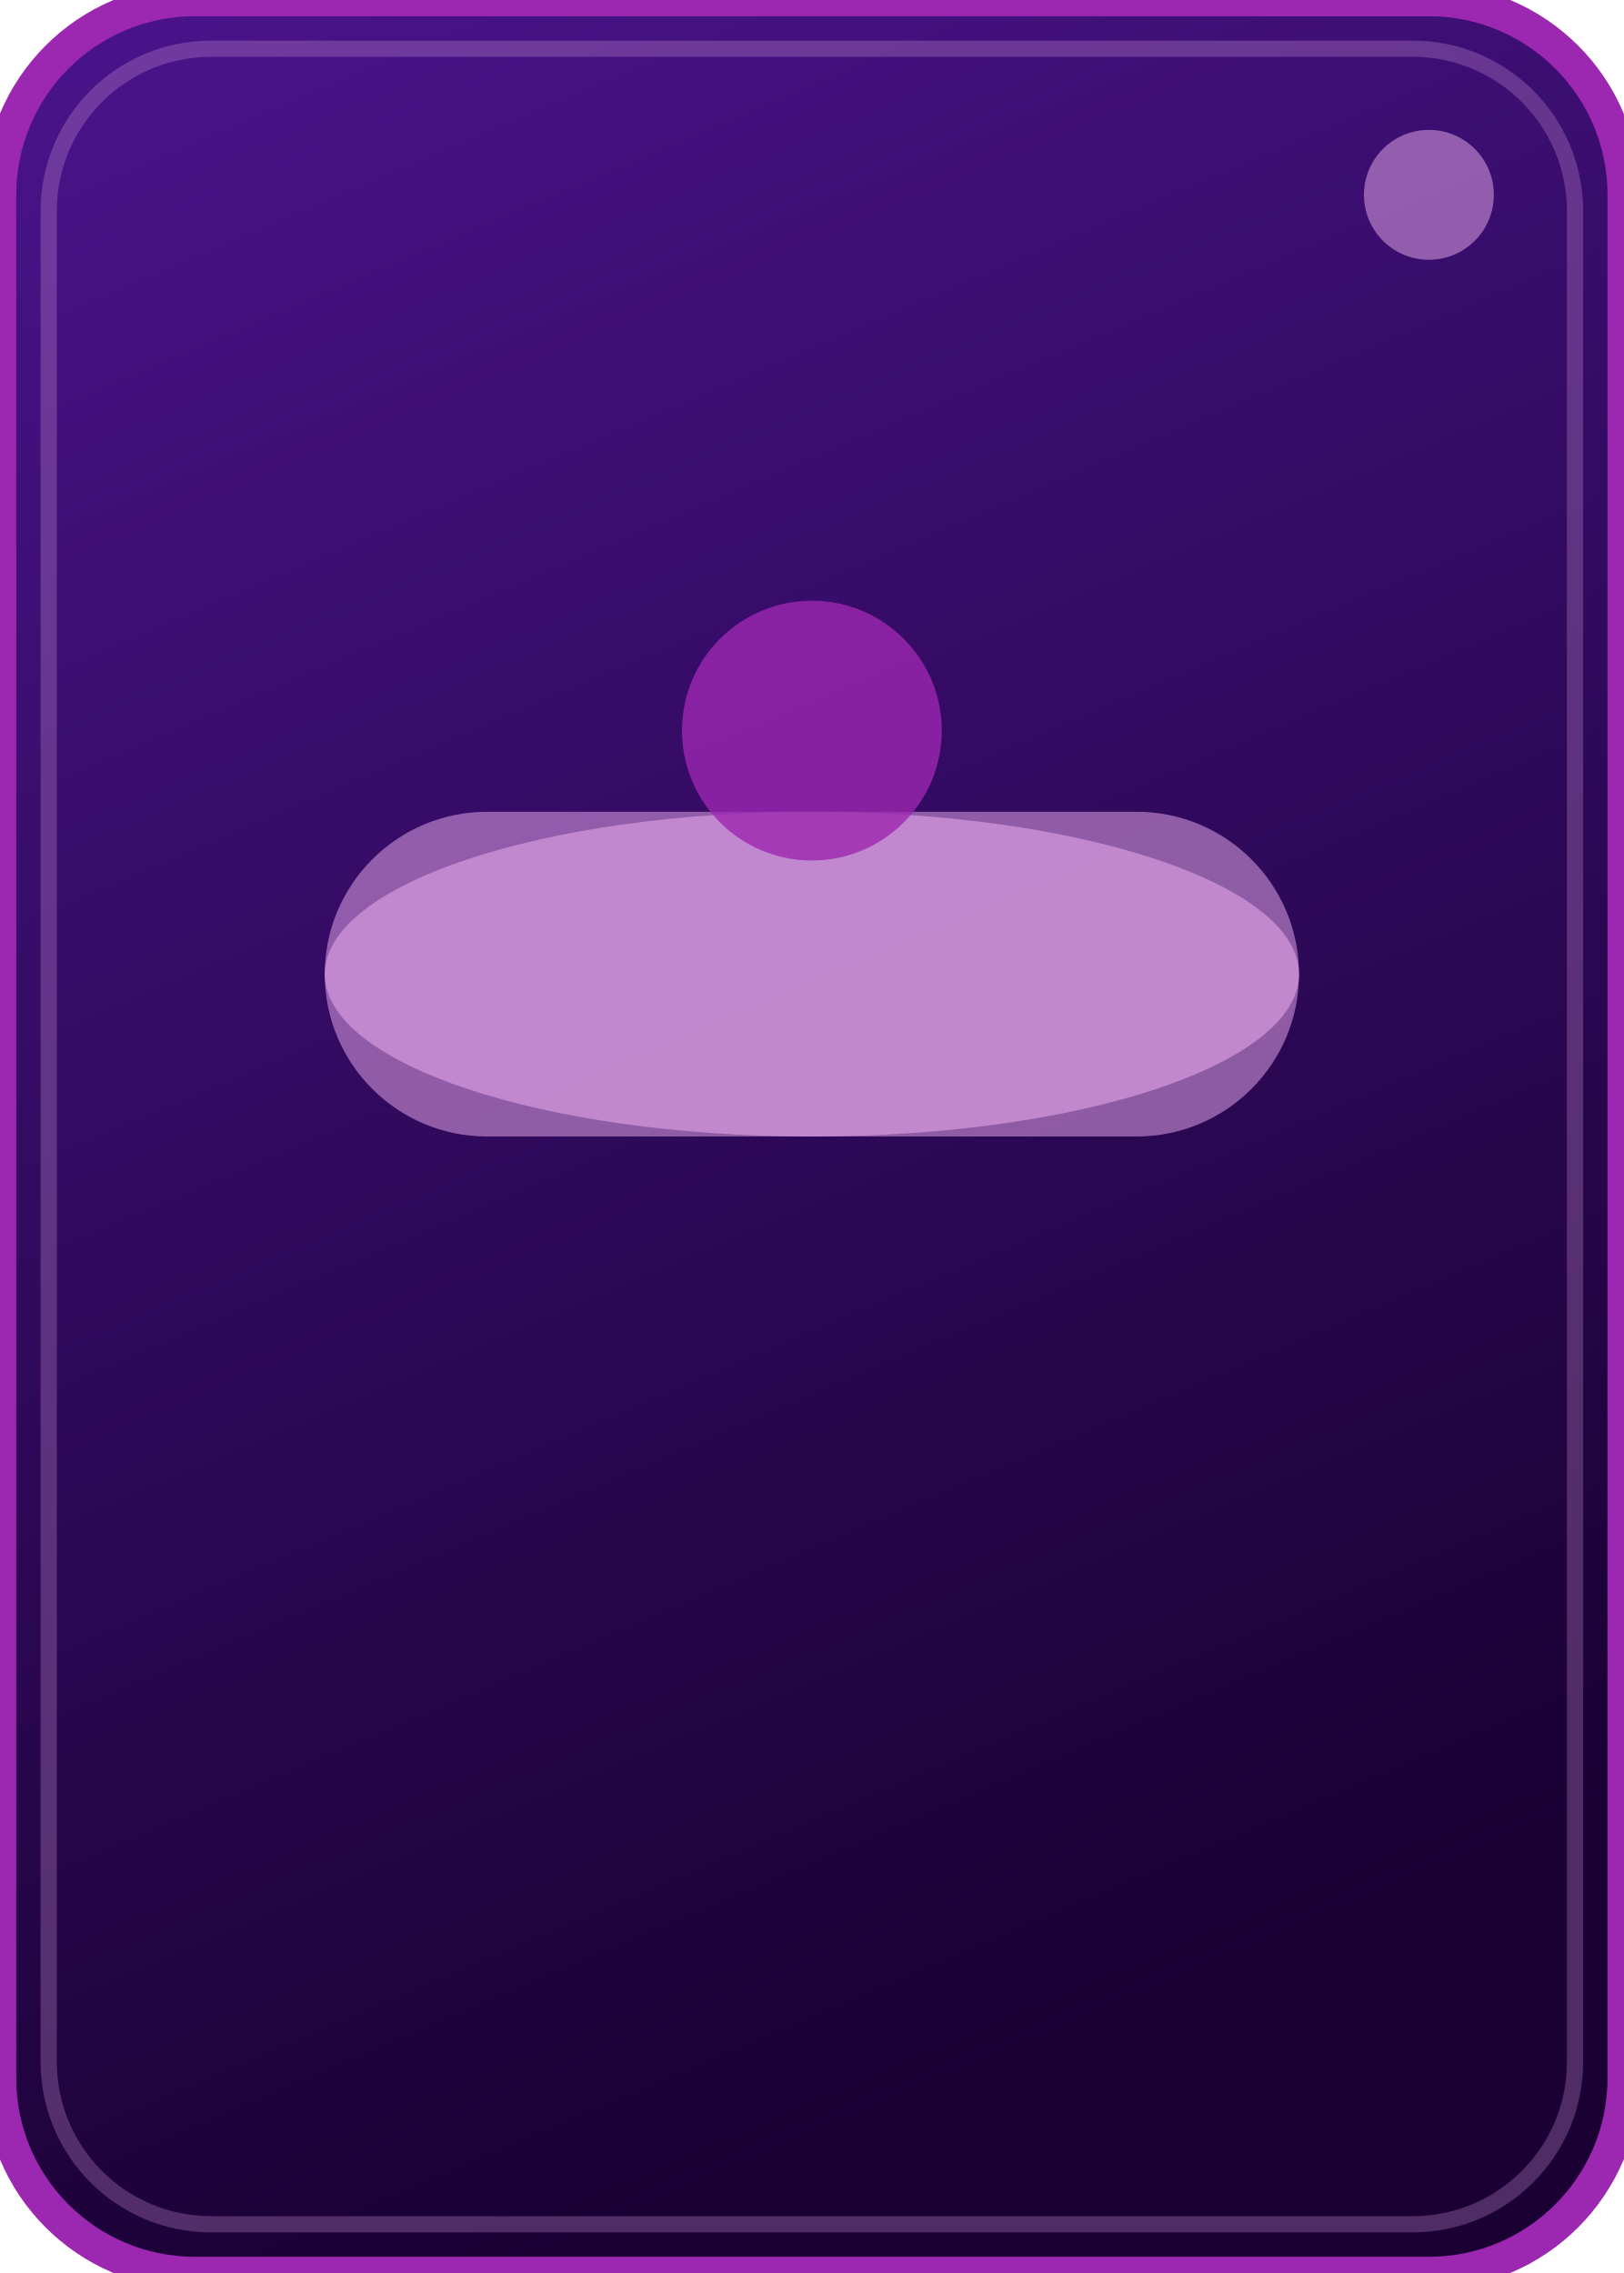
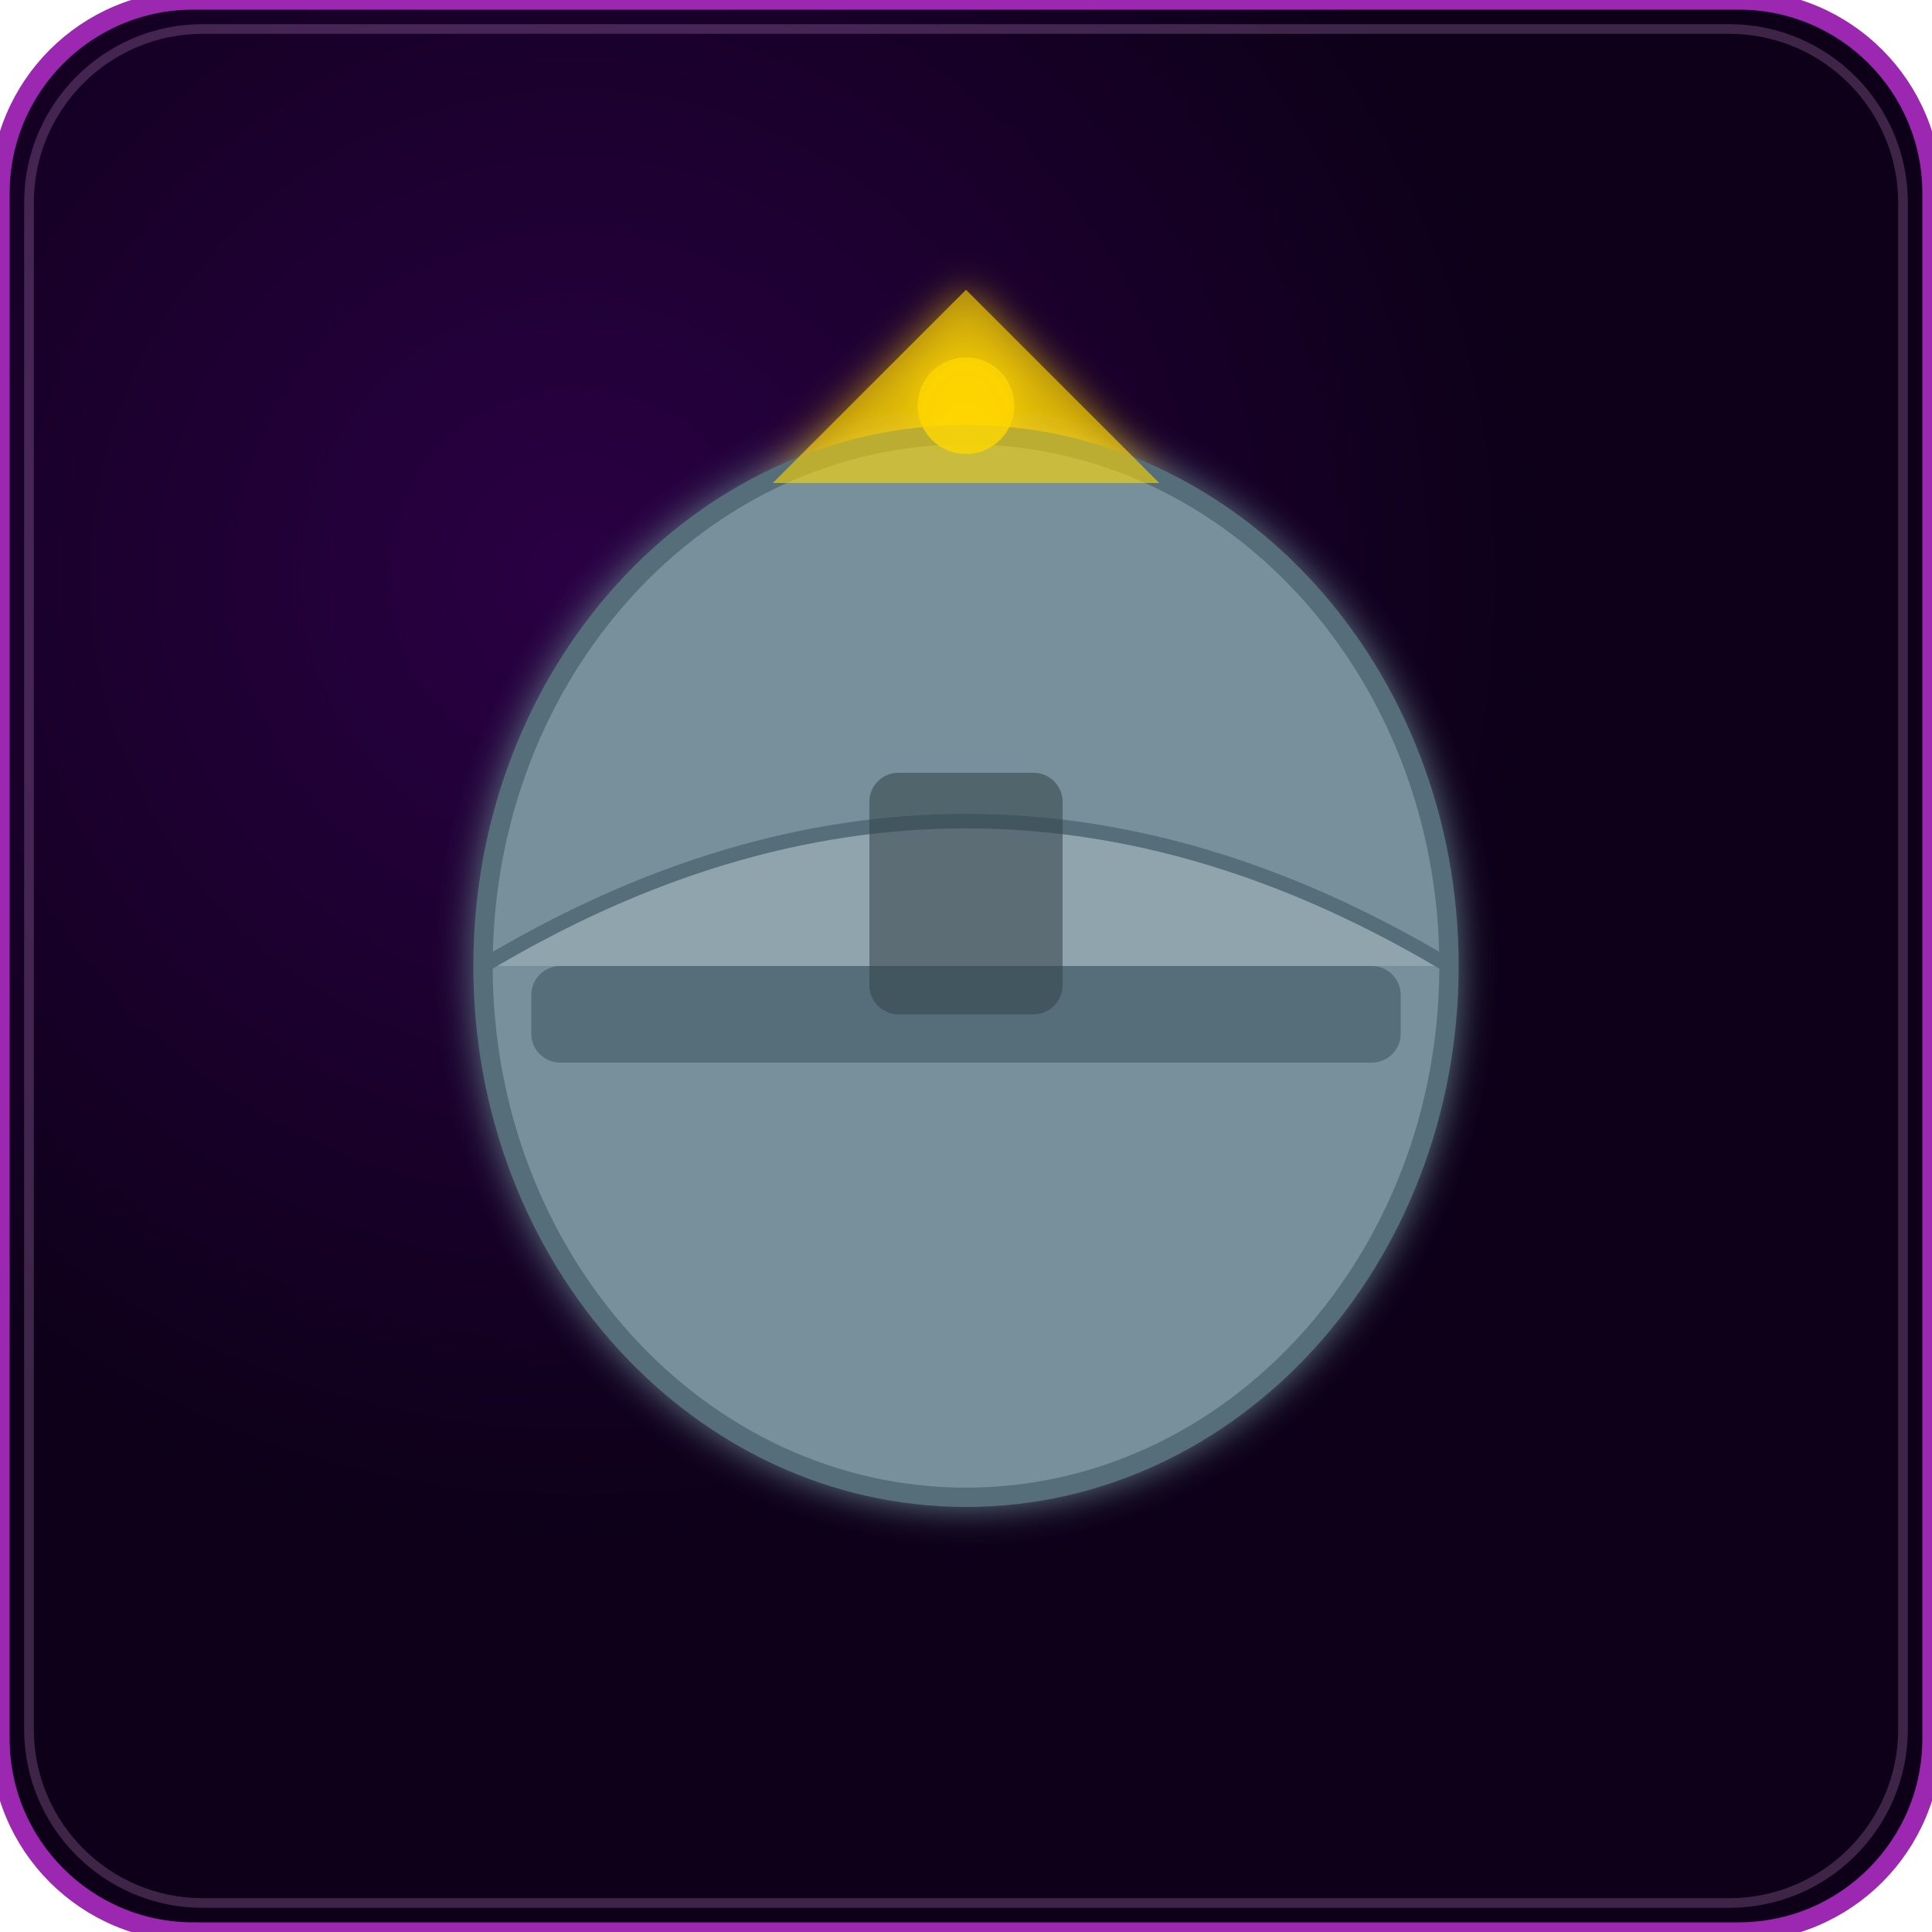
- <svg xmlns="http://www.w3.org/2000/svg" viewBox="0 0 100 140">
+ <svg xmlns="http://www.w3.org/2000/svg" viewBox="0 0 200 200">
  <defs>
-     <linearGradient id="bg" x1="0" y1="0" x2="0.3" y2="1">
-       <stop offset="0%" stop-color="#4a148c" />
-       <stop offset="100%" stop-color="#1a0033" />
-     </linearGradient>
+     <radialGradient id="hbg" cx="30%" cy="30%">
+       <stop offset="0%" stop-color="#2a0044" />
+       <stop offset="100%" stop-color="#0d0018" />
+     </radialGradient>
  </defs>
-   <rect width="100" height="140" rx="12" fill="url(#bg)" stroke="#9c27b0" stroke-width="2" />
-   <rect x="3" y="3" width="94" height="134" rx="10" fill="none" stroke="#ce93d8" stroke-width="1" opacity="0.3" />
-   <ellipse cx="50" cy="60" rx="30" ry="10" fill="#ce93d8" opacity="0.8" />
-   <rect x="20" y="50" width="60" height="20" rx="10" fill="#ce93d8" opacity="0.6" />
-   <circle cx="50" cy="45" r="8" fill="#9c27b0" opacity="0.8" />
-   <circle cx="88" cy="12" r="4" fill="#ce93d8" opacity="0.6" />
+   <rect width="200" height="200" rx="20" fill="url(#hbg)" stroke="#9c27b0" stroke-width="2" />
+   <rect x="3" y="3" width="194" height="194" rx="18" fill="none" stroke="#ce93d8" stroke-width="1" opacity="0.25" />
+   <filter id="glow">
+     <feGaussianBlur stdDeviation="2" result="blur" />
+     <feMerge>
+       <feMergeNode in="blur" />
+       <feMergeNode in="SourceGraphic" />
+     </feMerge>
+   </filter>
+   <g filter="url(#glow)">
+     <ellipse cx="100" cy="100" rx="50" ry="55" fill="#78909c" stroke="#546e7a" stroke-width="2" />
+     <path d="M50 100 Q100 70 150 100" fill="#90a4ae" stroke="#546e7a" stroke-width="1.5" />
+     <rect x="55" y="100" width="90" height="10" rx="3" fill="#546e7a" />
+     <rect x="90" y="80" width="20" height="25" rx="3" fill="#37474f" opacity="0.6" />
+     <path d="M80 50 L100 30 L120 50" fill="#ffd700" opacity="0.6" />
+     <circle cx="100" cy="42" r="5" fill="#ffd700" opacity="0.8" />
+   </g>
</svg>
